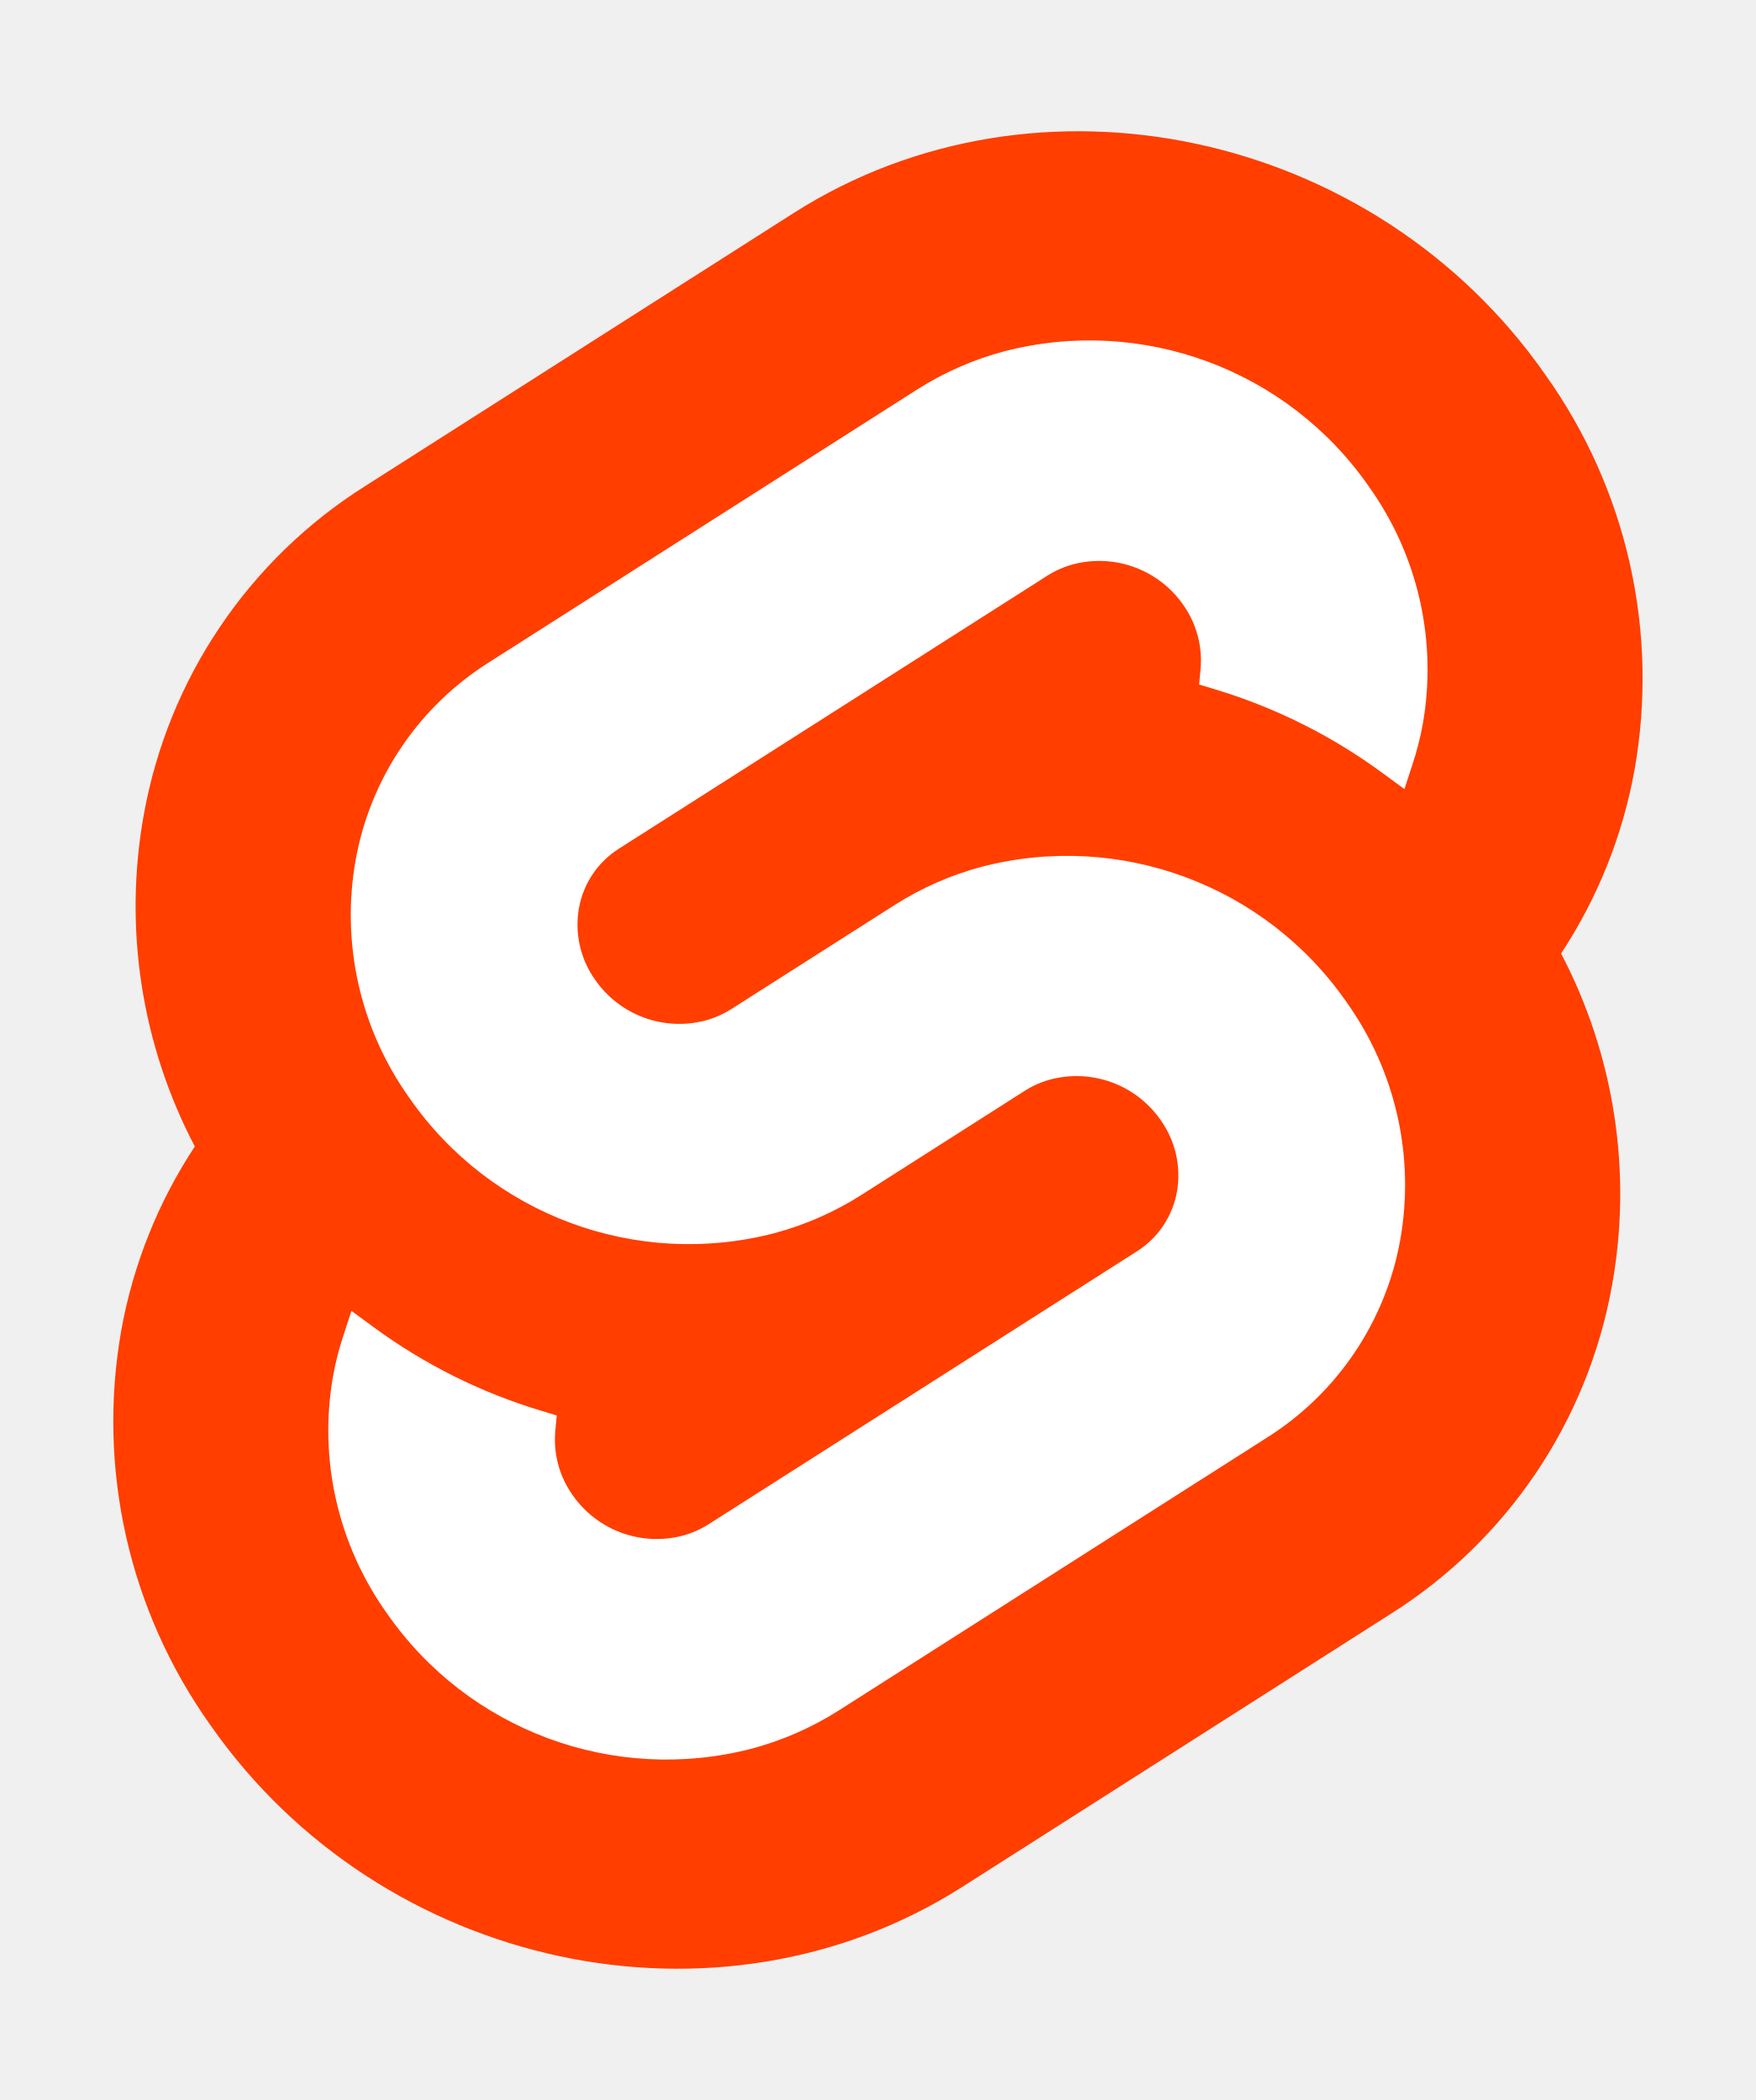
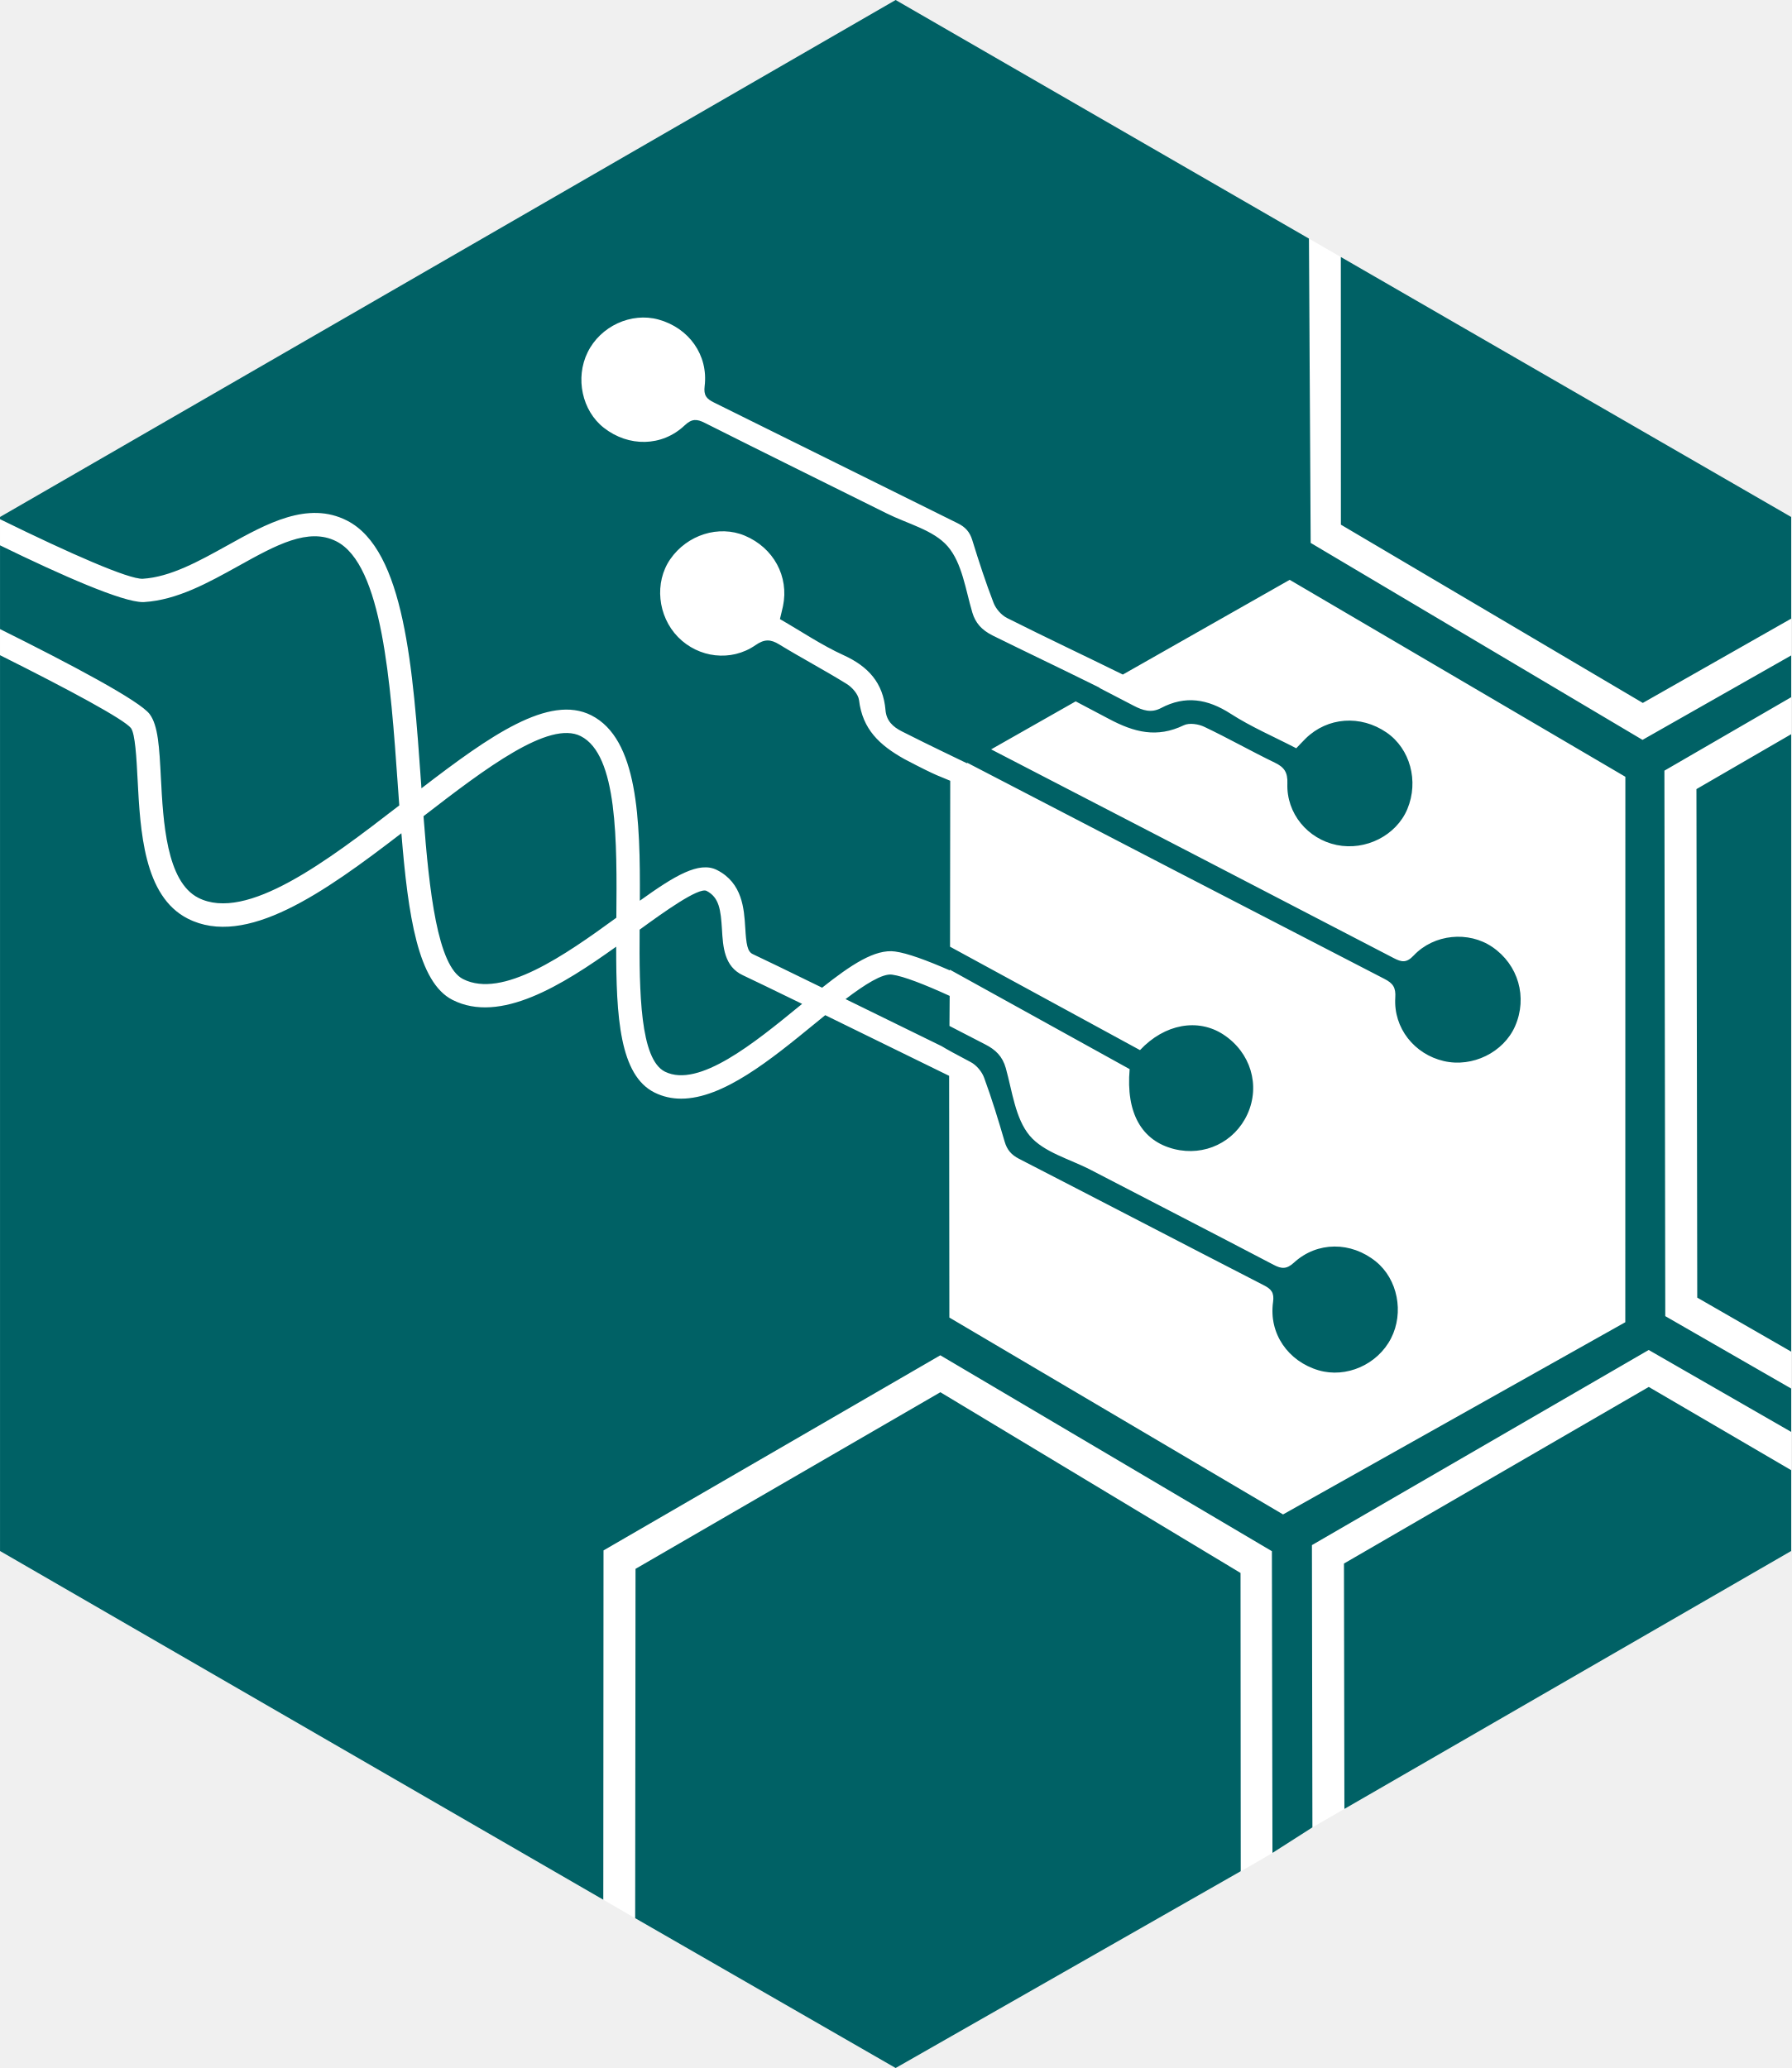
- <svg xmlns="http://www.w3.org/2000/svg" width="107" height="128" viewBox="0 0 107 128">
-   <path d="M94.157 22.819c-10.4-14.885-30.94-19.297-45.792-9.835L22.282 29.608A29.92 29.92 0 0 0 8.764 49.65a31.5 31.5 0 0 0 3.108 20.231 30 30 0 0 0-4.477 11.183 31.9 31.9 0 0 0 5.448 24.116c10.402 14.887 30.942 19.297 45.791 9.835l26.083-16.624A29.92 29.92 0 0 0 98.235 78.35a31.53 31.53 0 0 0-3.105-20.232 30 30 0 0 0 4.474-11.182 31.88 31.88 0 0 0-5.447-24.116" style="fill:#ff3e00" />
-   <path d="M45.817 106.582a20.72 20.72 0 0 1-22.237-8.243 19.17 19.17 0 0 1-3.277-14.503 18 18 0 0 1 .624-2.435l.49-1.498 1.337.981a33.6 33.6 0 0 0 10.203 5.098l.97.294-.09.968a5.85 5.85 0 0 0 1.052 3.878 6.24 6.24 0 0 0 6.695 2.485 5.8 5.8 0 0 0 1.603-.704L69.27 76.28a5.43 5.43 0 0 0 2.45-3.631 5.8 5.8 0 0 0-.987-4.371 6.24 6.24 0 0 0-6.698-2.487 5.7 5.7 0 0 0-1.6.704l-9.953 6.345a19 19 0 0 1-5.296 2.326 20.72 20.72 0 0 1-22.237-8.243 19.17 19.17 0 0 1-3.277-14.502 17.99 17.99 0 0 1 8.13-12.052l26.081-16.623a19 19 0 0 1 5.3-2.329 20.72 20.72 0 0 1 22.237 8.243 19.17 19.17 0 0 1 3.277 14.503 18 18 0 0 1-.624 2.435l-.49 1.498-1.337-.98a33.6 33.6 0 0 0-10.203-5.1l-.97-.294.09-.968a5.86 5.86 0 0 0-1.052-3.878 6.24 6.24 0 0 0-6.696-2.485 5.8 5.8 0 0 0-1.602.704L37.73 51.72a5.42 5.42 0 0 0-2.449 3.63 5.79 5.79 0 0 0 .986 4.372 6.24 6.24 0 0 0 6.698 2.486 5.8 5.8 0 0 0 1.602-.704l9.952-6.342a19 19 0 0 1 5.295-2.328 20.72 20.72 0 0 1 22.237 8.242 19.17 19.17 0 0 1 3.277 14.503 18 18 0 0 1-8.13 12.053l-26.081 16.622a19 19 0 0 1-5.3 2.328" style="fill:#fff" />
+ <svg xmlns="http://www.w3.org/2000/svg" width="19.727mm" height="22.779mm" version="1.1" viewBox="0 0 55.918 64.571" id="svg18">
+   <defs id="defs18" />
+   <g id="Schutzraum" transform="matrix(0.4545994,0,0,1,-14.17417,-13.111)">
+     <rect y="0" width="372.969" height="90.709" fill="none" id="rect1" x="0" />
+     <rect y="0" width="372.969" height="90.709" fill="none" id="rect2" x="0" />
+     <rect y="0" width="372.969" height="90.709" fill="none" id="rect3" x="0" />
+     <rect y="0" width="372.969" height="90.709" fill="none" id="rect4" x="0" />
+     <rect y="0" width="372.969" height="90.709" fill="none" id="rect5" x="0" />
+   </g>
+   <g id="Logo" transform="translate(-14.17417,-13.111)">
+     <g id="g18">
+       <path d="m 70.092,36.036 v -1.155 l -3.958,2.293 0.027,17.032 3.931,2.261 V 55.314 L 67.16,53.628 67.135,37.75 Z m -4.64,0.177 4.64,-2.636 v -1.15 l -4.632,2.632 -9.425,-5.566 -0.002,-8.357 -0.995,-0.574 0.053,9.501 z m 0.192,19.049 -10.513,6.093 0.015,8.814 0.998,-0.577 -0.013,-7.661 9.515,-5.514 4.446,2.599 V 57.82 Z m -32.63,6.259 -0.006,10.906 0.995,0.578 0.011,-10.908 9.517,-5.515 9.371,5.643 0.006,9.318 0.99,-0.575 L 53.881,61.545 43.53,55.428 Z M 27.395,38.596 c 1.944,-1.502 3.924,-2.999 4.91,-2.499 1.153,0.585 1.131,3.285 1.111,5.667 v 0.002 c -1.612,1.174 -3.558,2.538 -4.786,1.915 -0.795,-0.403 -1.057,-2.739 -1.235,-5.085 m 6.747,3.543 c 0.766,-0.558 1.831,-1.319 2.085,-1.212 0.397,0.201 0.448,0.589 0.485,1.205 0.033,0.544 0.07,1.161 0.655,1.431 0.238,0.111 0.953,0.457 1.847,0.893 -0.028,0.023 -0.054,0.044 -0.082,0.067 -1.401,1.146 -3.144,2.572 -4.198,2.05 -0.777,-0.385 -0.806,-2.473 -0.792,-4.434 m 6.43,2.168 c 0.6,-0.456 1.149,-0.805 1.448,-0.764 0.358,0.048 1.016,0.305 1.801,0.664 l -0.006,0.938 c 0.214,0.112 0.347,0.18 0.424,0.22 0.06,0.031 0.244,0.125 0.695,0.357 0.318,0.164 0.535,0.37 0.639,0.74 0.202,0.723 0.296,1.57 0.744,2.107 0.439,0.525 1.261,0.733 1.917,1.075 1.9,0.987 3.804,1.966 5.699,2.959 0.249,0.131 0.405,0.144 0.637,-0.068 0.729,-0.667 1.785,-0.661 2.558,-0.033 0.679,0.55 0.884,1.591 0.473,2.396 -0.42,0.82 -1.399,1.252 -2.261,0.999 -0.957,-0.282 -1.559,-1.151 -1.423,-2.13 0.041,-0.294 -0.05,-0.403 -0.288,-0.525 -2.55,-1.312 -5.093,-2.638 -7.643,-3.949 -0.239,-0.123 -0.373,-0.279 -0.448,-0.535 -0.195,-0.67 -0.4,-1.341 -0.64,-1.997 C 44.827,46.57 44.657,46.367 44.477,46.273 44.002,46.024 43.724,45.87 43.57,45.776 42.711,45.355 41.603,44.812 40.572,44.307 M 18.629,31.182 c -0.427,0.019 -2.23,-0.768 -4.454,-1.86 v 0.818 c 1.945,0.948 3.819,1.771 4.459,1.771 0.014,0 0.027,0 0.04,0 1.031,-0.064 2.003,-0.604 2.942,-1.126 1.172,-0.651 2.184,-1.213 3.058,-0.77 1.432,0.727 1.691,4.39 1.92,7.622 0.015,0.21 0.029,0.417 0.044,0.623 -2.253,1.742 -4.77,3.647 -6.273,2.885 -1,-0.508 -1.098,-2.388 -1.169,-3.76 -0.049,-0.939 -0.084,-1.617 -0.349,-1.974 -0.307,-0.415 -2.464,-1.558 -4.672,-2.656 v 0.815 c 2.189,1.095 3.865,2.001 4.086,2.275 0.134,0.181 0.174,0.955 0.207,1.578 0.085,1.636 0.19,3.673 1.567,4.372 1.815,0.922 4.256,-0.809 6.669,-2.665 0.209,2.581 0.519,4.657 1.596,5.203 1.487,0.755 3.429,-0.458 5.11,-1.662 -0.003,2.206 0.111,4.017 1.2,4.556 0.265,0.131 0.542,0.19 0.829,0.19 1.309,0 2.806,-1.224 4.155,-2.328 0.112,-0.092 0.227,-0.186 0.342,-0.279 1.35,0.659 2.903,1.421 3.868,1.894 l 0.007,7.547 10.418,6.148 10.686,-6.002 V 37.366 c 0,0 -10.479,-6.15 -10.479,-6.15 l -5.208,2.958 c -1.184,-0.583 -2.377,-1.143 -3.614,-1.765 -0.179,-0.09 -0.35,-0.287 -0.423,-0.475 -0.248,-0.644 -0.461,-1.303 -0.665,-1.962 -0.078,-0.252 -0.213,-0.404 -0.452,-0.521 -2.537,-1.252 -5.07,-2.518 -7.609,-3.771 -0.237,-0.116 -0.328,-0.222 -0.293,-0.513 0.118,-0.968 -0.491,-1.816 -1.439,-2.078 -0.856,-0.235 -1.814,0.207 -2.215,1.024 -0.393,0.801 -0.173,1.825 0.506,2.356 0.774,0.607 1.817,0.595 2.525,-0.075 0.224,-0.213 0.378,-0.203 0.626,-0.078 1.887,0.949 3.783,1.884 5.676,2.825 0.653,0.327 1.468,0.52 1.909,1.031 0.451,0.523 0.558,1.358 0.77,2.069 0.049,0.163 0.121,0.292 0.212,0.4 0.113,0.132 0.256,0.233 0.431,0.319 1.071,0.529 2.024,0.981 2.984,1.455 l 0.345,0.171 -0.007,0.005 c 0.357,0.186 0.716,0.371 1.073,0.558 0.29,0.15 0.55,0.23 0.848,0.073 0.764,-0.404 1.458,-0.287 2.178,0.176 0.642,0.414 1.354,0.719 2.047,1.078 0.107,-0.11 0.197,-0.21 0.293,-0.304 0.685,-0.67 1.715,-0.746 2.529,-0.186 0.734,0.506 1.009,1.519 0.647,2.388 -0.345,0.823 -1.3,1.309 -2.206,1.122 -0.906,-0.187 -1.572,-0.986 -1.54,-1.921 0.013,-0.344 -0.094,-0.507 -0.389,-0.649 -0.741,-0.358 -1.458,-0.766 -2.202,-1.119 -0.185,-0.089 -0.472,-0.132 -0.643,-0.05 -0.834,0.403 -1.538,0.227 -2.34,-0.2 -0.344,-0.183 -0.69,-0.364 -1.035,-0.546 l -2.64,1.499 c 4.192,2.17 8.383,4.34 12.57,6.518 0.247,0.128 0.396,0.158 0.622,-0.08 0.635,-0.676 1.714,-0.772 2.453,-0.268 0.814,0.553 1.107,1.571 0.714,2.472 -0.359,0.819 -1.33,1.297 -2.223,1.091 -0.922,-0.212 -1.577,-1.032 -1.517,-1.979 0.021,-0.316 -0.071,-0.449 -0.339,-0.587 -4.344,-2.242 -8.683,-4.491 -13.02,-6.746 l -0.019,0.011 c -0.473,-0.234 -1.002,-0.474 -2.026,-0.993 -0.287,-0.145 -0.484,-0.333 -0.512,-0.665 -0.071,-0.85 -0.539,-1.365 -1.309,-1.715 -0.686,-0.313 -1.319,-0.743 -1.986,-1.127 0.034,-0.147 0.069,-0.275 0.096,-0.405 0.192,-0.925 -0.295,-1.821 -1.194,-2.2 -0.811,-0.34 -1.799,-0.029 -2.327,0.736 -0.5,0.725 -0.395,1.777 0.242,2.43 0.639,0.653 1.657,0.781 2.417,0.255 0.279,-0.194 0.471,-0.192 0.746,-0.022 0.693,0.424 1.414,0.803 2.104,1.232 0.172,0.107 0.362,0.322 0.384,0.508 0.111,0.907 0.633,1.398 1.415,1.837 1.102,0.58 1.123,0.538 1.432,0.678 l -0.006,5.181 5.931,3.229 c 0.773,-0.822 1.813,-1.003 2.602,-0.487 0.85,0.556 1.162,1.585 0.753,2.485 -0.4,0.876 -1.343,1.327 -2.286,1.091 -1.017,-0.254 -1.512,-1.127 -1.392,-2.496 l -5.613,-3.106 v 0.023 c -0.716,-0.314 -1.331,-0.539 -1.711,-0.59 -0.622,-0.084 -1.37,0.412 -2.276,1.13 -1.038,-0.507 -1.895,-0.923 -2.167,-1.048 -0.17,-0.079 -0.203,-0.321 -0.233,-0.814 -0.035,-0.594 -0.084,-1.407 -0.883,-1.812 -0.558,-0.282 -1.319,0.177 -2.408,0.958 0.015,-2.545 -0.06,-5.05 -1.514,-5.788 -1.315,-0.667 -3.162,0.632 -5.304,2.278 -0.003,-0.047 -0.006,-0.093 -0.009,-0.14 -0.255,-3.592 -0.518,-7.307 -2.318,-8.22 -1.22,-0.62 -2.503,0.093 -3.743,0.783 -0.868,0.482 -1.765,0.982 -2.632,1.035" fill="#ffffff" id="path14" />
+       <path d="m 34.014,62.097 -0.011,10.907 8.131,4.678 10.774,-6.145 -0.007,-9.312 -9.37,-5.643 z M 18.634,31.911 c -0.64,0 -2.515,-0.824 -4.46,-1.772 v 2.614 c 2.208,1.098 4.365,2.241 4.673,2.657 0.265,0.357 0.3,1.035 0.349,1.974 0.071,1.372 0.169,3.252 1.169,3.76 1.502,0.762 4.02,-1.143 6.273,-2.885 -0.015,-0.206 -0.03,-0.413 -0.045,-0.623 -0.228,-3.232 -0.488,-6.896 -1.919,-7.622 -0.874,-0.443 -1.887,0.119 -3.058,0.77 -0.94,0.522 -1.911,1.062 -2.943,1.126 -0.012,0.001 -0.025,0.001 -0.039,0.001 m 46.826,3.148 4.632,-2.632 v -3.174 l -14.059,-8.117 0.002,8.357 z m 1.7,18.569 2.932,1.686 V 36.036 l -2.957,1.714 z m -1.516,1.634 4.448,2.558 V 56.467 L 66.161,54.206 66.134,37.174 70.092,34.88 v -1.303 l -4.641,2.636 -10.36,-6.15 -0.054,-9.502 -12.903,-7.45 -27.96,16.142 v 0.069 c 2.224,1.092 4.027,1.879 4.455,1.86 0.866,-0.053 1.764,-0.553 2.632,-1.035 1.24,-0.69 2.523,-1.403 3.743,-0.783 1.8,0.913 2.063,4.628 2.317,8.22 0.003,0.047 0.007,0.093 0.01,0.14 2.142,-1.647 3.989,-2.945 5.303,-2.278 1.455,0.738 1.53,3.243 1.515,5.788 1.089,-0.782 1.849,-1.241 2.408,-0.958 0.798,0.405 0.847,1.218 0.883,1.811 0.03,0.494 0.063,0.735 0.233,0.814 0.272,0.126 1.129,0.542 2.166,1.049 0.906,-0.718 1.654,-1.214 2.277,-1.13 0.38,0.051 0.994,0.276 1.71,0.59 v -0.023 c 0,0 5.614,3.106 5.614,3.106 -0.12,1.369 0.374,2.242 1.392,2.496 0.942,0.236 1.885,-0.215 2.285,-1.091 0.41,-0.9 0.098,-1.929 -0.752,-2.485 -0.79,-0.516 -1.83,-0.336 -2.602,0.487 l -5.931,-3.229 0.006,-5.181 c -0.31,-0.14 -0.331,-0.098 -1.432,-0.678 -0.782,-0.439 -1.304,-0.931 -1.415,-1.838 -0.023,-0.185 -0.212,-0.4 -0.384,-0.507 -0.691,-0.429 -1.411,-0.808 -2.104,-1.232 -0.275,-0.17 -0.467,-0.172 -0.746,0.022 -0.76,0.526 -1.778,0.398 -2.417,-0.255 -0.637,-0.653 -0.743,-1.705 -0.243,-2.43 0.529,-0.765 1.517,-1.076 2.328,-0.736 0.899,0.378 1.385,1.275 1.193,2.2 -0.027,0.13 -0.062,0.258 -0.096,0.405 0.668,0.384 1.301,0.814 1.987,1.127 0.769,0.35 1.238,0.865 1.309,1.715 0.028,0.331 0.225,0.52 0.512,0.665 1.024,0.518 1.552,0.759 2.026,0.993 l 0.019,-0.011 c 4.337,2.255 8.675,4.504 13.02,6.746 0.268,0.137 0.359,0.271 0.338,0.587 -0.059,0.946 0.595,1.767 1.518,1.979 0.892,0.206 1.863,-0.272 2.222,-1.091 0.394,-0.902 0.1,-1.92 -0.713,-2.472 -0.739,-0.504 -1.818,-0.408 -2.454,0.268 -0.225,0.238 -0.375,0.208 -0.622,0.08 -4.186,-2.179 -8.378,-4.348 -12.569,-6.518 l 2.64,-1.499 c 0.345,0.182 0.691,0.363 1.035,0.546 0.801,0.427 1.506,0.602 2.34,0.2 0.171,-0.082 0.458,-0.039 0.643,0.05 0.743,0.353 1.461,0.761 2.201,1.119 0.296,0.142 0.403,0.305 0.39,0.649 -0.033,0.935 0.633,1.734 1.54,1.921 0.906,0.187 1.861,-0.299 2.205,-1.122 0.363,-0.869 0.088,-1.882 -0.646,-2.388 -0.814,-0.56 -1.845,-0.484 -2.529,0.186 -0.096,0.094 -0.186,0.194 -0.293,0.304 -0.693,-0.36 -1.405,-0.664 -2.048,-1.078 -0.719,-0.463 -1.414,-0.58 -2.177,-0.176 -0.299,0.157 -0.559,0.077 -0.848,-0.073 -0.358,-0.187 -0.716,-0.372 -1.074,-0.558 l 0.008,-0.005 C 48.387,34.528 48.272,34.471 48.156,34.414 47.197,33.94 46.244,33.488 45.172,32.959 44.998,32.873 44.855,32.772 44.742,32.64 44.65,32.532 44.578,32.403 44.529,32.24 44.318,31.529 44.211,30.694 43.76,30.171 43.319,29.66 42.504,29.467 41.851,29.14 39.957,28.199 38.062,27.264 36.175,26.315 35.927,26.19 35.773,26.18 35.548,26.393 c -0.708,0.67 -1.75,0.681 -2.524,0.075 -0.68,-0.531 -0.9,-1.555 -0.506,-2.356 0.4,-0.817 1.359,-1.259 2.214,-1.024 0.949,0.262 1.558,1.11 1.44,2.078 -0.035,0.291 0.056,0.397 0.292,0.513 2.539,1.253 5.073,2.519 7.61,3.771 0.238,0.117 0.373,0.269 0.452,0.521 0.203,0.659 0.417,1.318 0.665,1.961 0.072,0.189 0.244,0.386 0.423,0.476 1.237,0.622 2.43,1.182 3.613,1.765 l 5.209,-2.958 10.48,6.15 -0.002,17.031 -10.685,6.002 -10.418,-6.148 -0.007,-7.547 c -0.966,-0.474 -2.519,-1.235 -3.868,-1.894 -0.115,0.093 -0.23,0.186 -0.342,0.279 -1.35,1.104 -2.847,2.328 -4.156,2.328 -0.286,0 -0.563,-0.059 -0.828,-0.19 -1.089,-0.539 -1.203,-2.35 -1.2,-4.556 -1.682,1.204 -3.623,2.417 -5.11,1.662 -1.077,-0.546 -1.387,-2.622 -1.596,-5.203 -2.413,1.856 -4.855,3.587 -6.669,2.665 -1.377,-0.699 -1.483,-2.736 -1.568,-4.372 -0.032,-0.623 -0.072,-1.398 -0.206,-1.578 -0.221,-0.274 -1.898,-1.181 -4.087,-2.275 v 27.97 l 18.833,10.888 0.007,-10.906 10.515,-6.093 10.352,6.117 0.017,9.421 1.247,-0.797 -0.015,-8.814 z M 33.415,41.766 v -0.002 c 0.02,-2.382 0.043,-5.082 -1.111,-5.667 -0.985,-0.501 -2.965,0.997 -4.909,2.499 0.178,2.346 0.44,4.682 1.234,5.085 1.228,0.623 3.174,-0.741 4.786,-1.915 m 2.812,-0.84 c -0.254,-0.107 -1.319,0.655 -2.085,1.213 -0.014,1.961 0.015,4.049 0.792,4.434 1.053,0.522 2.797,-0.904 4.198,-2.05 0.027,-0.023 0.054,-0.045 0.082,-0.067 -0.895,-0.436 -1.609,-0.782 -1.848,-0.893 -0.584,-0.271 -0.621,-0.887 -0.654,-1.432 -0.037,-0.615 -0.088,-1.003 -0.485,-1.205 m 8.012,4.439 c -0.077,-0.04 -0.21,-0.109 -0.425,-0.22 l 0.007,-0.938 c -0.786,-0.359 -1.444,-0.616 -1.801,-0.664 -0.299,-0.041 -0.848,0.308 -1.449,0.764 1.032,0.505 2.14,1.048 2.999,1.469 0.154,0.094 0.432,0.248 0.907,0.497 0.18,0.094 0.35,0.297 0.42,0.489 0.241,0.655 0.446,1.326 0.641,1.996 0.075,0.256 0.209,0.412 0.448,0.535 2.549,1.311 5.092,2.637 7.643,3.949 0.238,0.122 0.328,0.231 0.288,0.526 -0.137,0.978 0.466,1.847 1.422,2.129 0.863,0.253 1.842,-0.179 2.261,-0.999 0.412,-0.805 0.207,-1.846 -0.472,-2.396 -0.774,-0.628 -1.83,-0.634 -2.558,0.033 -0.232,0.212 -0.388,0.199 -0.637,0.068 -1.895,-0.993 -3.8,-1.972 -5.7,-2.959 -0.655,-0.342 -1.477,-0.55 -1.916,-1.075 -0.448,-0.537 -0.542,-1.384 -0.744,-2.107 -0.104,-0.37 -0.321,-0.576 -0.64,-0.739 -0.451,-0.233 -0.634,-0.327 -0.694,-0.358 m 25.853,16.174 v -2.523 l -4.446,-2.599 -9.515,5.514 0.013,7.661 z" fill="#006165" id="path15" />
+     </g>
+   </g>
</svg>
